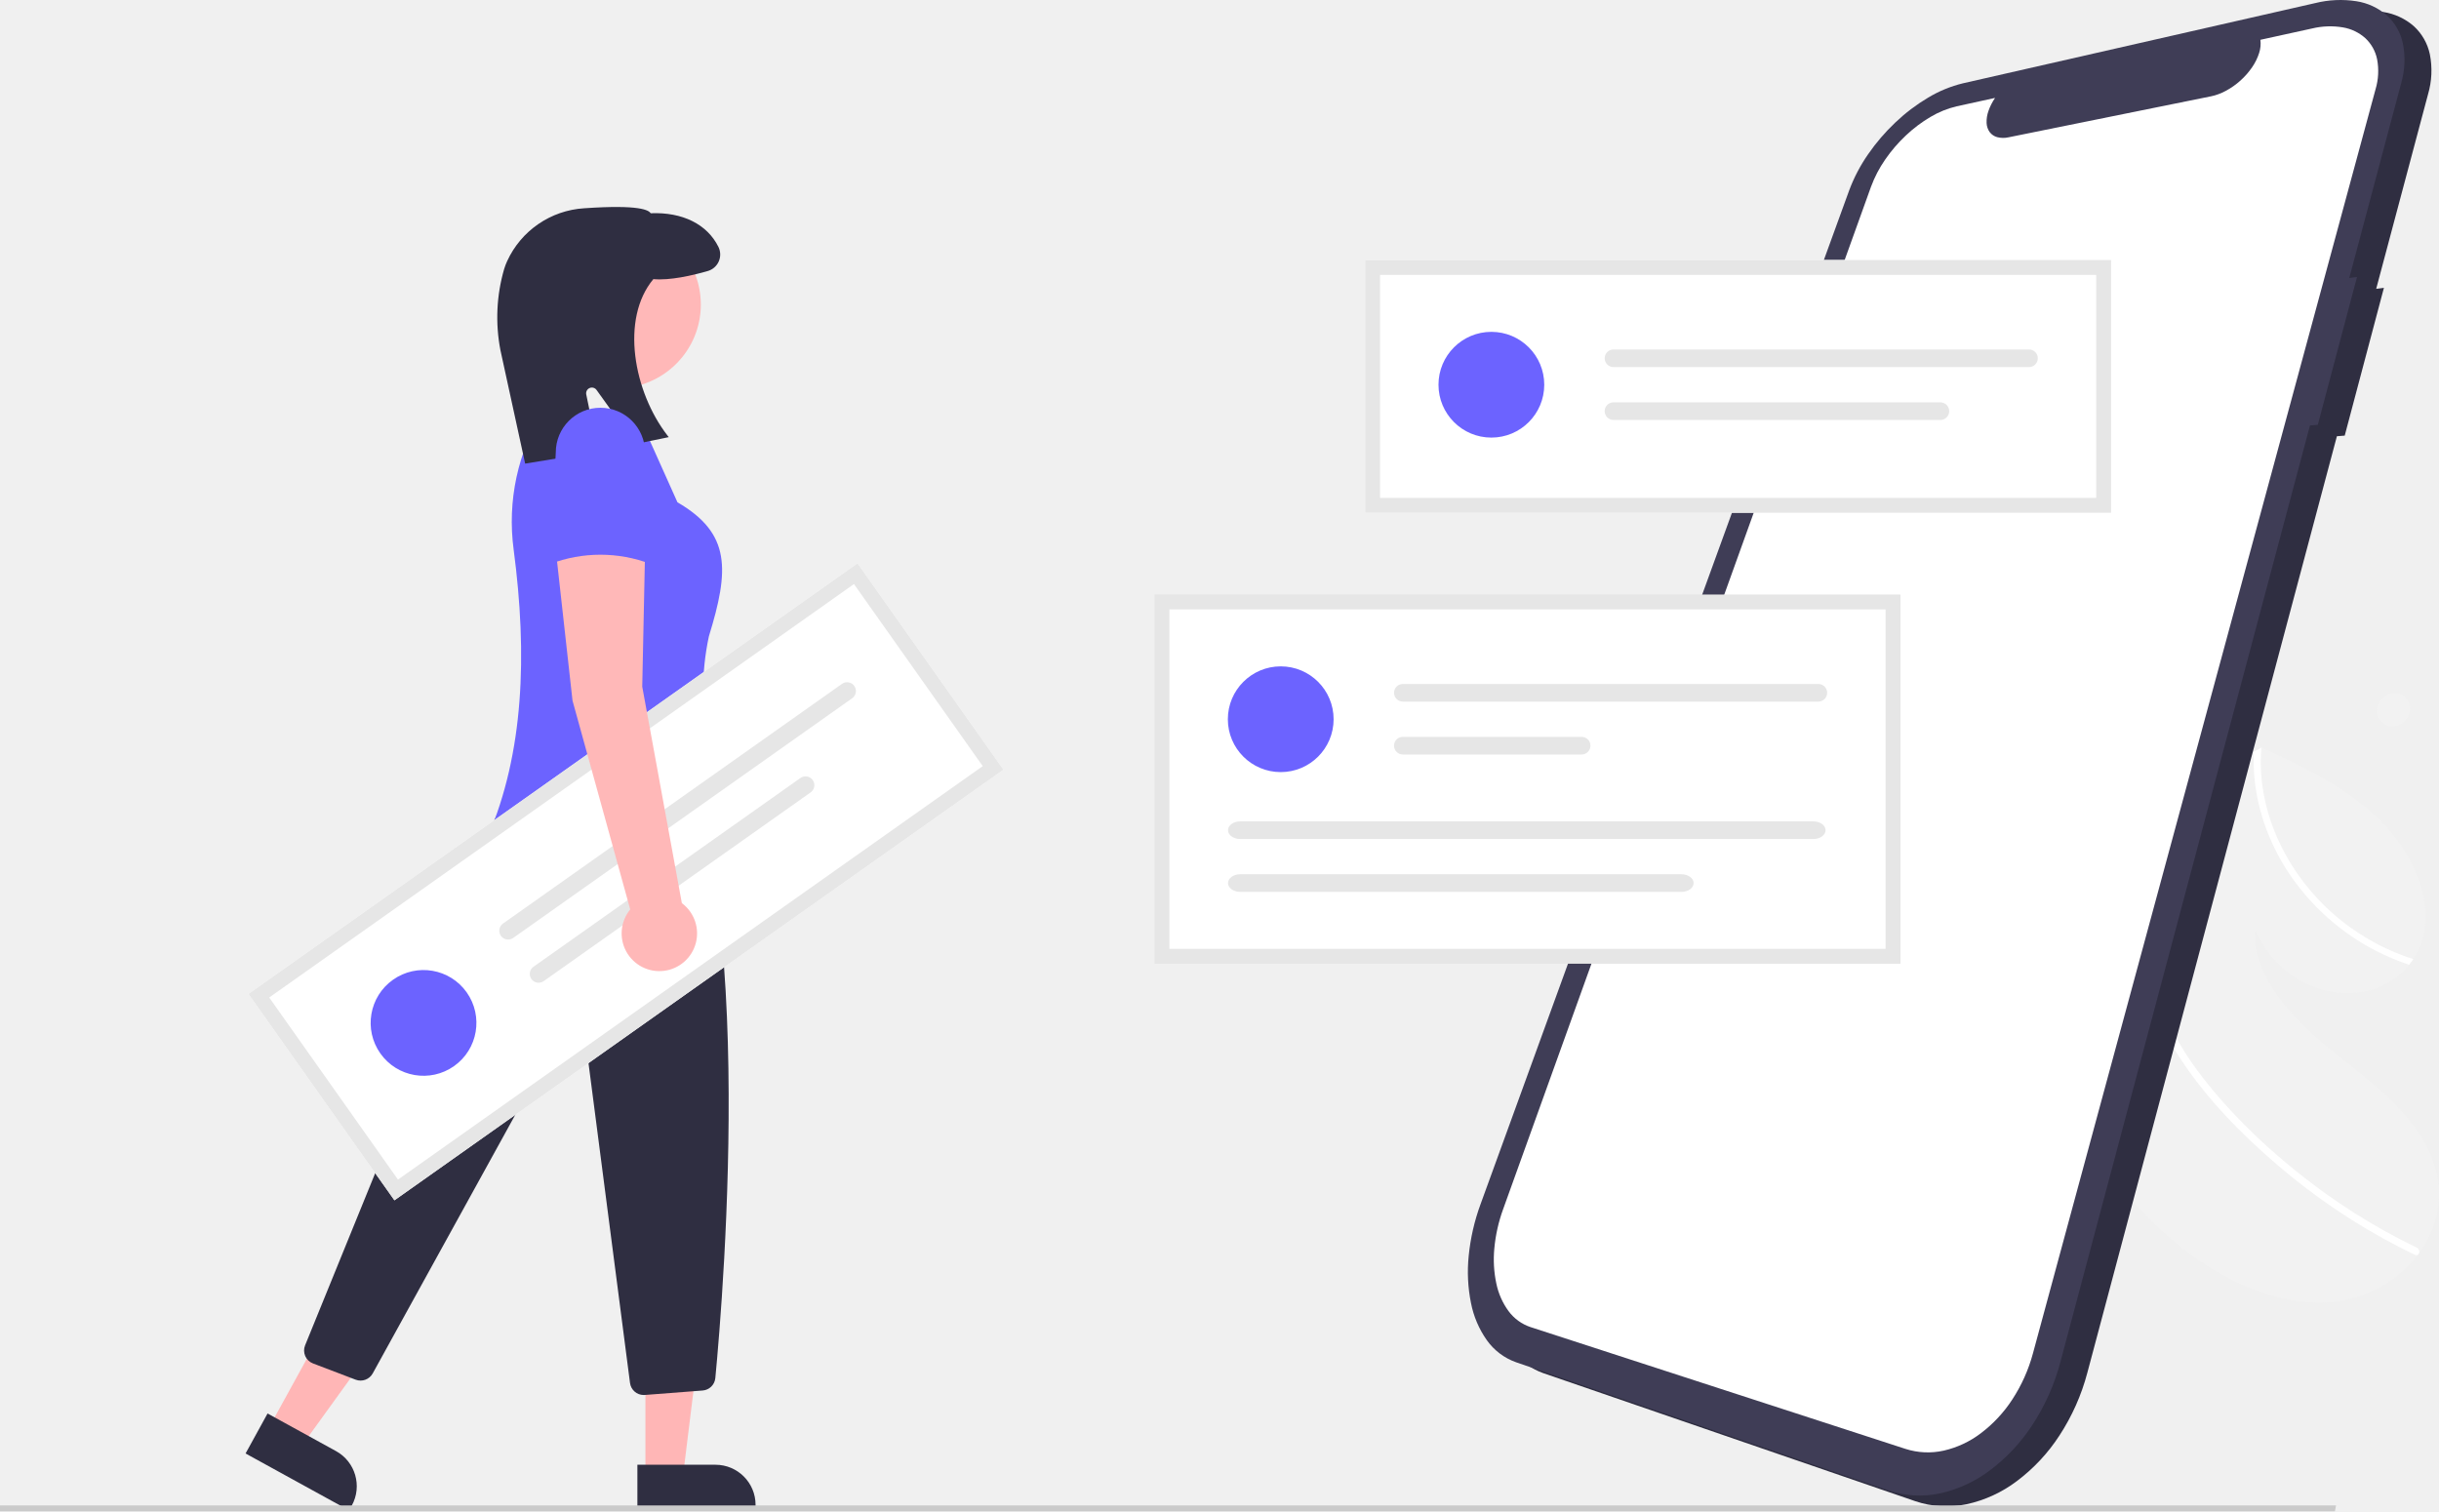
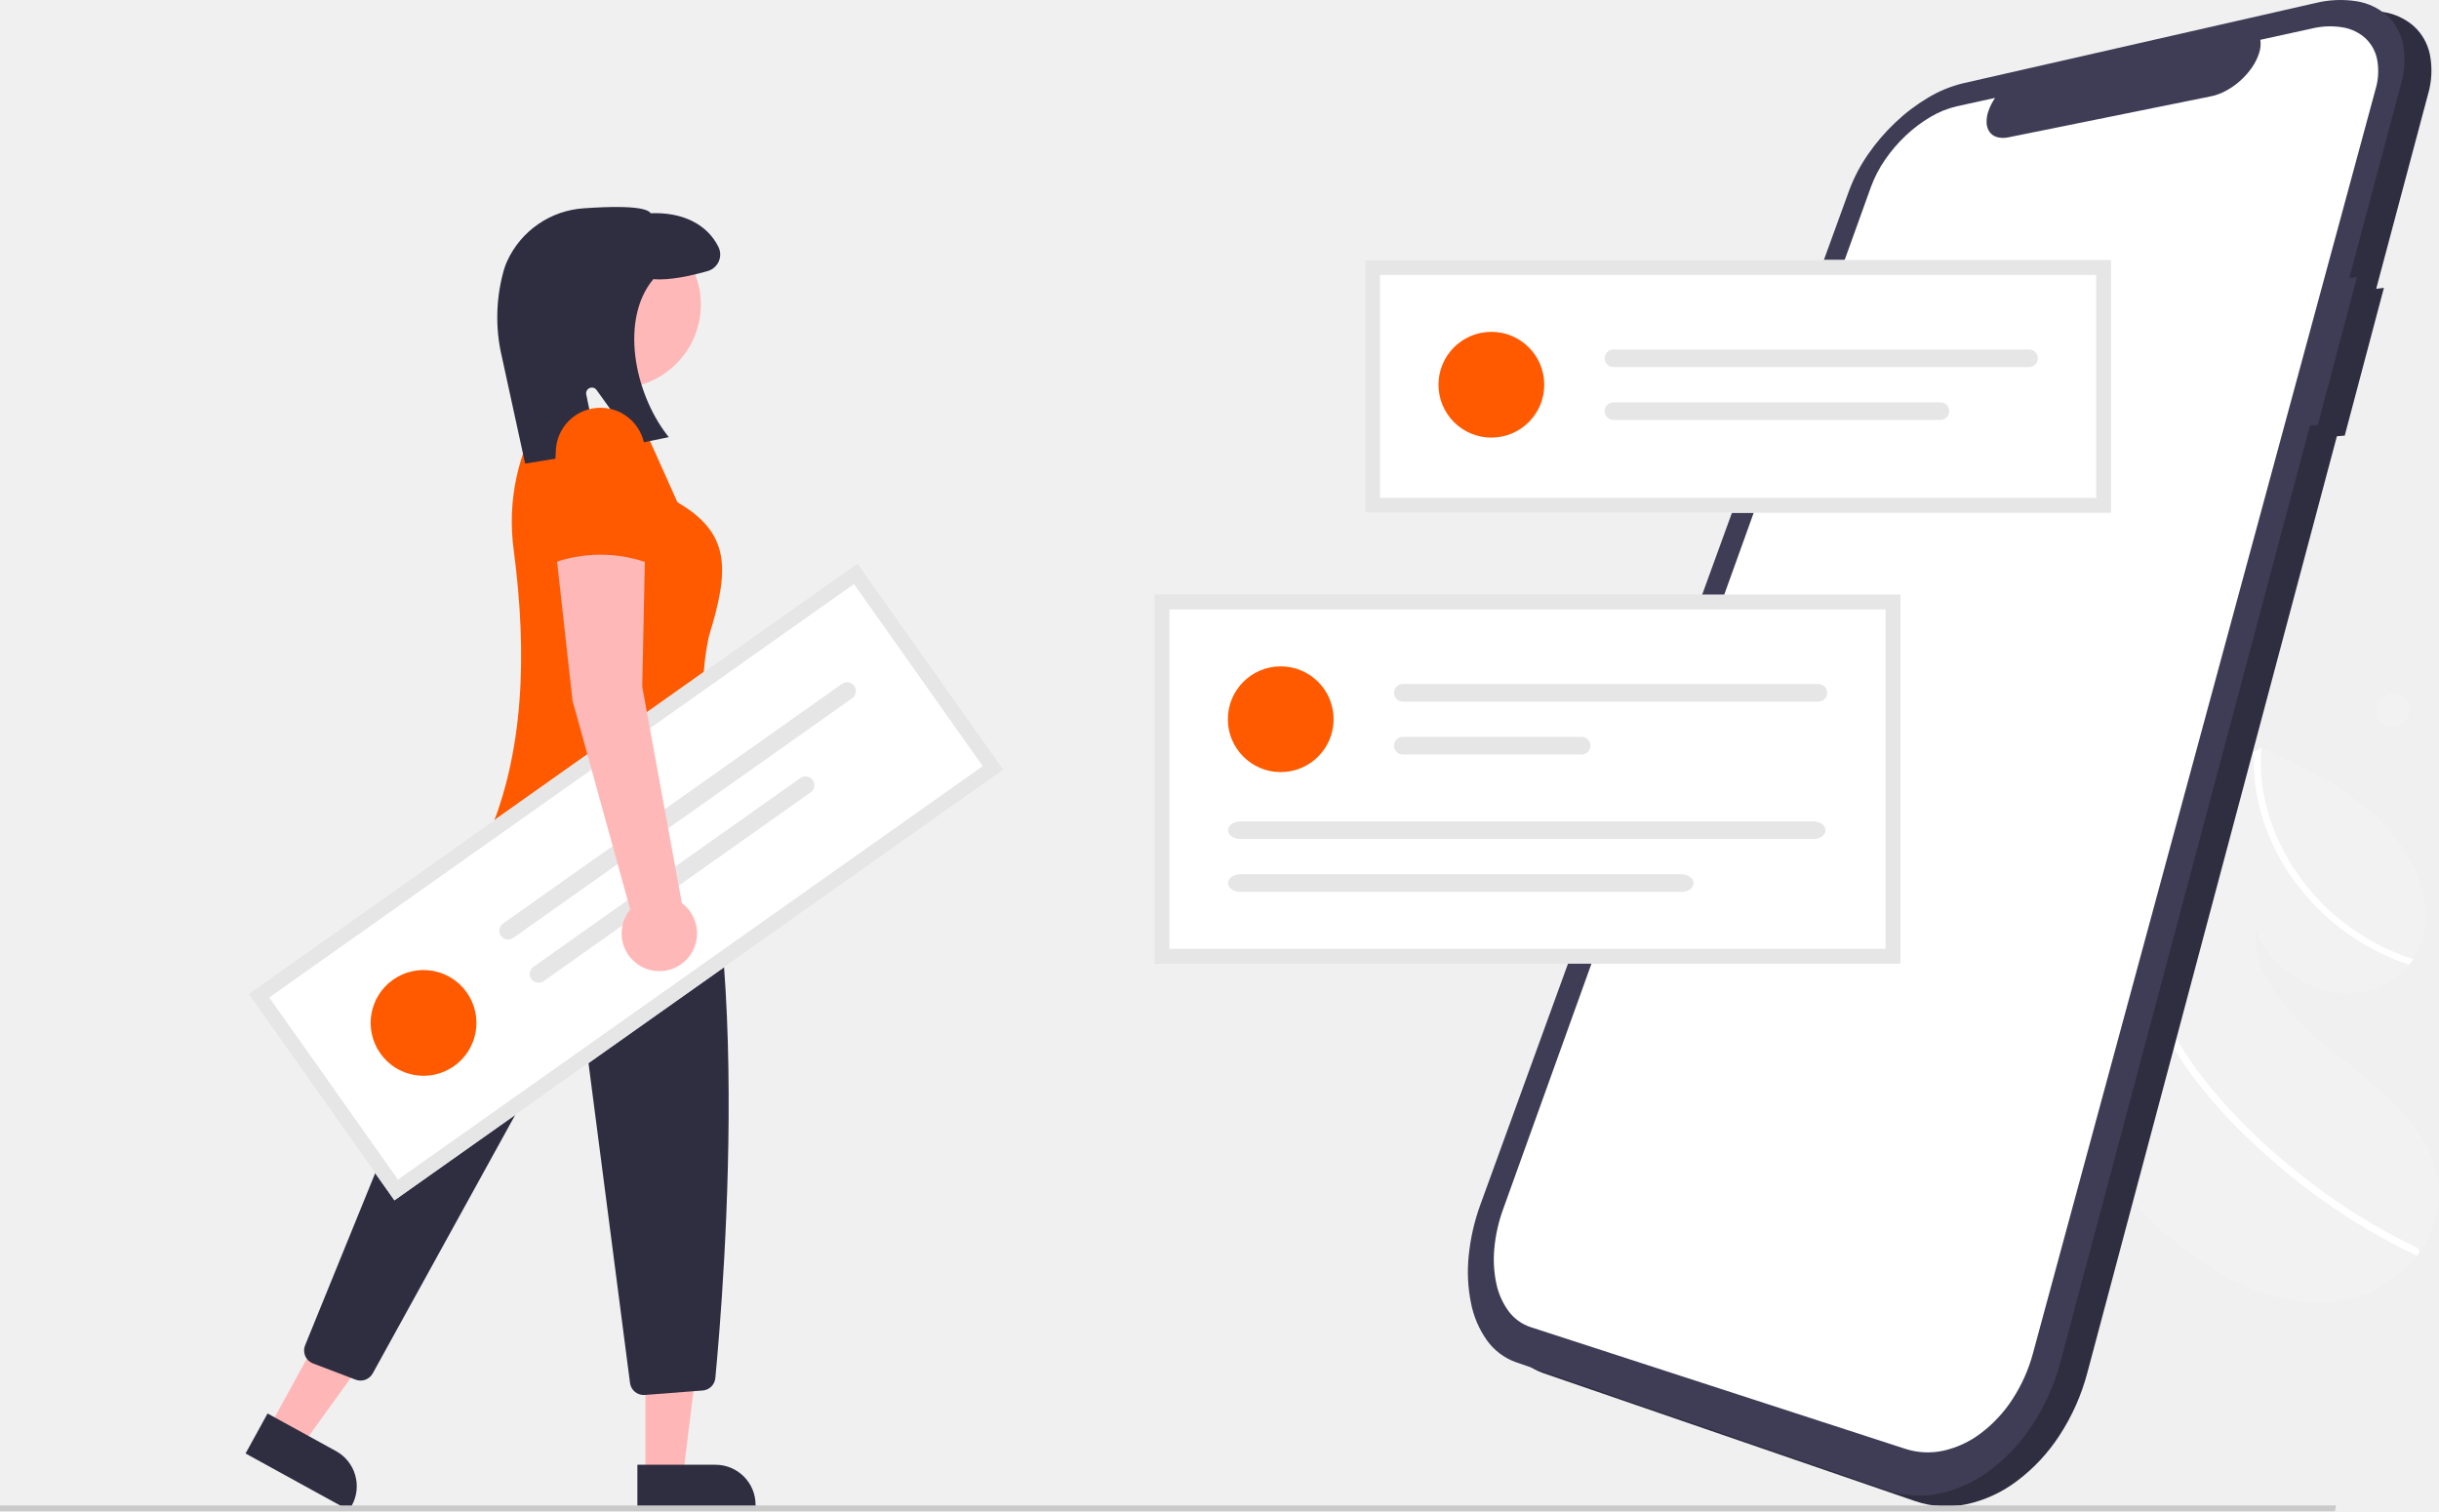
<svg xmlns="http://www.w3.org/2000/svg" id="b62b4fc6-99c8-4b25-8d56-204b1fc1a030" data-name="Layer 1" width="905.719" height="561.282" viewBox="0 0 905.719 561.282">
  <path id="bfbd69ed-0a30-4239-a70d-8568b89194ba" data-name="Path 3" d="M934.202,609.479q-.303-.384-.6-.769t-.593-.772q-.295-.387-.587-.776t-.582-.783q-.485-11.282-.014-22.365.461-11.004,1.862-21.744,1.385-10.659,3.669-20.989,2.266-10.251,5.402-20.115.357-1.137.728-2.265t.755-2.242q.382-1.119.778-2.228t.803-2.209q3.02-8.237,6.649-16.07,3.603-7.779,7.784-15.127,4.148-7.297,8.845-14.144,4.663-6.796,9.846-13.117l.545-.661.546-.657.548-.654.55-.65.396-.467.4-.465q.201-.232.404-.461t.412-.455l.328-.18.326-.178.325-.178.324-.177.02-.007.02-.01.02-.01.021-.007.131-.071.129-.072.127-.072.123-.072.564-.303.562-.298.562-.297.558-.3-.425-.213-1.069-.532.007-.004q.138.059.273.124t.272.126q.138.064.272.128t.27.131l.103.044.105.045.106.045a.726.726,0,0,1,.102.05.555.555,0,0,0,.092.039l.092.039.092.039.092.039c3.894,1.785,7.798,3.596,11.652,5.496s7.648,3.88,11.339,6.011a121.141,121.141,0,0,1,10.688,6.91,87.69,87.69,0,0,1,9.714,8.144,63.862,63.862,0,0,1,8.552,10.322,56.729,56.729,0,0,1,6.012,11.738,42.014,42.014,0,0,1,2.62,12.266,30.2,30.2,0,0,1-1.67,11.895q-.273.746-.589,1.471t-.674,1.428q-.358.703-.759,1.381t-.841,1.332q-.184.273-.375.54t-.388.53q-.197.263-.399.523t-.408.517a27.209,27.209,0,0,1-9.481,7.573,30.323,30.323,0,0,1-11.851,2.939,34.77,34.77,0,0,1-12.72-1.846,38.025,38.025,0,0,1-12.023-6.744,38.664,38.664,0,0,1-3.495-3.273,38.209,38.209,0,0,1-3.034-3.647,37.304,37.304,0,0,1-2.534-3.963,36,36,0,0,1-1.991-4.222,31.567,31.567,0,0,0,2.049,13.215,50.56,50.56,0,0,0,6.897,12.362,90.088,90.088,0,0,0,10.046,11.242c3.681,3.53,7.592,6.839,11.455,9.887s7.861,6.165,11.733,9.415a131.589,131.589,0,0,1,11.028,10.226,67.022,67.022,0,0,1,8.899,11.481,43.47,43.47,0,0,1,5.343,13.227,34.426,34.426,0,0,1-.165,15.432,36.947,36.947,0,0,1-2.525,7.152,40.388,40.388,0,0,1-3.914,6.573l-.141.189-.141.188-.144.187-.147.186a44.711,44.711,0,0,1-13.594,11.803,45.592,45.592,0,0,1-8.369,3.655,47.1,47.1,0,0,1-9.14,1.967,59.57,59.57,0,0,1-17.665-1.011,78.584,78.584,0,0,1-17.316-5.794,105.262,105.262,0,0,1-16.323-9.511,130.053,130.053,0,0,1-14.702-12.114q-1.832-1.746-3.599-3.557t-3.465-3.682q-1.701-1.872-3.327-3.801T934.202,609.479Z" transform="translate(-147.1403 -169.3592)" fill="#f2f2f2" />
  <path id="a2347809-d406-465d-97ee-6d57ebf46a78" data-name="Path 4" d="M1029.153,522.333a86.052,86.052,0,0,1-10.501-6.444,86.924,86.924,0,0,1-17.714-16.951,83.761,83.761,0,0,1-6.819-10.126,81.813,81.813,0,0,1-4.488-9.255,77.526,77.526,0,0,1-3.195-9.513,72.924,72.924,0,0,1-1.87-9.621,68.32,68.32,0,0,1-.524-9.585q.007-.271.013-.538t.013-.538q.007-.271.021-.535l.026-.532q-.23.181-.459.366l-.457.371-.455.374-.453.375-.291.241-.292.243-.29.245-.287.245.396-.466.407-.481q.201-.232.404-.461t.412-.455l.328-.18.326-.178.318-.177.324-.177.02-.007.02-.01.02-.01.021-.007.131-.071.13-.072.127-.072.123-.072.564-.303.562-.298.562-.297.562-.298-.44-.218-1.069-.533.007-.004q.138.059.273.124t.272.126q.138.064.272.128t.27.131l.103.044.105.045.106.045a.708.708,0,0,1,.102.05l-.01.17-.012.159-.009.158-.009.16a64.981,64.981,0,0,0,.837,16.145,72.713,72.713,0,0,0,4.779,15.951,79.622,79.622,0,0,0,8.47,15.012,83.981,83.981,0,0,0,11.859,13.308,85.448,85.448,0,0,0,14.46,10.435,83.216,83.216,0,0,0,7.878,3.975,80.639,80.639,0,0,0,8.188,3.076q-.184.273-.375.54t-.388.53q-.197.263-.399.523t-.408.517q-1.61-.533-3.203-1.135t-3.17-1.268q-1.577-.667-3.132-1.4T1029.153,522.333Z" transform="translate(-147.1403 -169.3592)" fill="#fff" />
  <path id="fd435d97-ab67-4bbc-9247-61e184ba81ed" data-name="Path 5" d="M956.903,562.658q-1.792-2.677-3.384-5.452t-2.974-5.629q-1.383-2.854-2.555-5.78t-2.122-5.903q-.486-1.579-.896-3.169t-.743-3.185q-.333-1.595-.591-3.197t-.436-3.202q-.09-.745-.162-1.494t-.128-1.495q-.056-.748-.094-1.494t-.062-1.49q.357-1.137.728-2.265t.752-2.247q.382-1.119.778-2.228t.805-2.209q-.089.922-.153,1.849t-.101,1.859q-.037.932-.048,1.869t.004,1.877q-.002.513.009,1.025t.027,1.025q.018.512.045,1.025t.061,1.025a65.149,65.149,0,0,0,1.798,11.366,76.157,76.157,0,0,0,3.688,11.054,91.501,91.501,0,0,0,5.312,10.628,110,110,0,0,0,6.659,10.093q3.88,5.246,8.202,10.216t8.972,9.668q4.654,4.693,9.582,9.096t10.019,8.502q5.214,4.208,10.639,8.097t11.027,7.436q5.6,3.546,11.368,6.747t11.667,6.035a1.655,1.655,0,0,1,.481.356,1.719,1.719,0,0,1,.321.49,1.663,1.663,0,0,1,.136.563,1.519,1.519,0,0,1-.076.577,1.233,1.233,0,0,1-.084.233,1.179,1.179,0,0,1-.126.205,1.148,1.148,0,0,1-.163.174,1.13,1.13,0,0,1-.196.134.959.959,0,0,1-.231.072,1,1,0,0,1-.243.013,1.052,1.052,0,0,1-.244-.045,1.12,1.12,0,0,1-.235-.101q-.729-.35-1.457-.702t-1.453-.709q-.726-.357-1.449-.72t-1.446-.737q-6.012-3.089-11.864-6.547t-11.528-7.278q-5.674-3.818-11.143-7.98t-10.707-8.654c-3.373-2.883-6.703-5.864-9.953-8.946s-6.419-6.263-9.47-9.546-5.98-6.665-8.755-10.149S959.322,566.344,956.903,562.658Z" transform="translate(-147.1403 -169.3592)" fill="#fff" />
  <path id="e3ba7b84-95ab-4be0-b084-77760c6da15d" data-name="Path 1" d="M1032.409,276.243l-2.871.373,19.25-72.249a31.188,31.188,0,0,0,.673-14.853,19.606,19.606,0,0,0-5.987-10.465,22.412,22.412,0,0,0-11.275-5.233,38.793,38.793,0,0,0-15.276.684h0l-130.828,29.794a46.2,46.2,0,0,0-12.961,5.332,67.968,67.968,0,0,0-12.134,9.2,74.168,74.168,0,0,0-10.159,11.847,60.39,60.39,0,0,0-7.016,13.408h0l-136.885,376.499a77.742,77.742,0,0,0-4.4,19.21,58.292,58.292,0,0,0,.839,17.455,35.862,35.862,0,0,0,5.908,13.871,22.537,22.537,0,0,0,10.842,8.178h0l138.228,47.586a35.989,35.989,0,0,0,19.077,1.136,47.784,47.784,0,0,0,18.695-8.609,66.208,66.208,0,0,0,15.782-16.913,79.754,79.754,0,0,0,10.361-23.31h0l92.672-347.808,2.908-.233Z" transform="translate(-147.1403 -169.3592)" fill="#2f2e41" />
  <path id="b5993d63-c6a8-428b-8f96-914fd0c3ef98" data-name="Path 1" d="M1022.409,272.243l-2.871.373,19.25-72.249a31.188,31.188,0,0,0,.673-14.853,19.606,19.606,0,0,0-5.987-10.465,22.412,22.412,0,0,0-11.275-5.233,38.793,38.793,0,0,0-15.276.684h0l-130.828,29.794a46.2,46.2,0,0,0-12.961,5.332,67.968,67.968,0,0,0-12.134,9.2,74.168,74.168,0,0,0-10.159,11.847,60.39,60.39,0,0,0-7.016,13.408h0l-136.885,376.499a77.742,77.742,0,0,0-4.4,19.21,58.292,58.292,0,0,0,.839,17.455,35.862,35.862,0,0,0,5.908,13.871,22.537,22.537,0,0,0,10.842,8.178h0l138.228,47.586a35.989,35.989,0,0,0,19.077,1.136,47.784,47.784,0,0,0,18.695-8.609,66.208,66.208,0,0,0,15.782-16.913,79.754,79.754,0,0,0,10.361-23.31h0l92.672-347.808,2.908-.233Z" transform="translate(-147.1403 -169.3592)" fill="#3f3d56" />
  <path id="f76bb9a3-d246-4a39-a954-55c4fdcd575d" data-name="Path 2" d="M1005.766,179.927l-19.231,4.213a11.217,11.217,0,0,1-.485,4.945,20,20,0,0,1-2.579,5.234,27.793,27.793,0,0,1-9.734,8.759q-.7.372-1.395.687t-1.39.572q-.692.257-1.375.454t-1.35.332l-75.19,15.225a8.922,8.922,0,0,1-4.235-.048,5.2,5.2,0,0,1-2.8-1.886,6.206,6.206,0,0,1-1.142-3.38,11.919,11.919,0,0,1,.721-4.549q.2-.589.456-1.186t.558-1.194q.3-.6.655-1.194t.749-1.187l-14.237,3.119a34.194,34.194,0,0,0-9.736,3.94,50.634,50.634,0,0,0-9.156,6.9,55.392,55.392,0,0,0-7.67,8.932,44.984,44.984,0,0,0-5.265,10.107l-136.628,379.771a57.818,57.818,0,0,0-3.246,14.478,43.026,43.026,0,0,0,.737,13.06,26.348,26.348,0,0,0,4.537,10.266,16.72,16.72,0,0,0,8.167,5.935h0l139.245,45.238a27.1,27.1,0,0,0,14.206.637,35.981,35.981,0,0,0,13.81-6.479,49.533,49.533,0,0,0,11.632-12.5,59.489,59.489,0,0,0,7.687-17.178h0l127.226-469.482a23.523,23.523,0,0,0,.577-11.046,14.745,14.745,0,0,0-4.357-7.867,16.61,16.61,0,0,0-8.343-4.021A28.647,28.647,0,0,0,1005.766,179.927Z" transform="translate(-147.1403 -169.3592)" fill="#fff" />
  <path d="M931.091,359.791H654.096V265.926H931.091Z" transform="translate(-147.1403 -169.3592)" fill="#fff" />
  <rect x="431.495" y="223.561" width="271.474" height="131.596" fill="#fff" />
-   <circle cx="475.597" cy="267.117" r="19.637" fill="#6c63ff" />
+   <circle cx="475.597" cy="267.117" r="19.637" fill="#ff5a00" />
  <path d="M668.089,423.385a3.273,3.273,0,0,0,0,6.546H822.378a3.273,3.273,0,0,0,0-6.546Z" transform="translate(-147.1403 -169.3592)" fill="#e6e6e6" />
  <path d="M668.089,443.022a3.273,3.273,0,1,0-.014,6.546H734.48a3.273,3.273,0,1,0,0-6.546Z" transform="translate(-147.1403 -169.3592)" fill="#e6e6e6" />
  <path d="M607.676,474.415c-2.49,0-4.515,1.468-4.515,3.273s2.026,3.273,4.515,3.273H820.547c2.49,0,4.515-1.468,4.515-3.273s-2.026-3.273-4.515-3.273Z" transform="translate(-147.1403 -169.3592)" fill="#e6e6e6" />
  <path d="M607.676,494.052c-2.49,0-4.515,1.468-4.515,3.273s2.026,3.273,4.515,3.273H771.547c2.49,0,4.515-1.468,4.515-3.273s-2.026-3.273-4.515-3.273Z" transform="translate(-147.1403 -169.3592)" fill="#e6e6e6" />
  <path d="M852.87,527.277H575.874V390.16H852.87Zm-271.474-5.522H847.349V395.681H581.396Z" transform="translate(-147.1403 -169.3592)" fill="#e6e6e6" />
-   <circle cx="553.819" cy="142.883" r="19.637" fill="#6c63ff" />
+   <circle cx="553.819" cy="142.883" r="19.637" fill="#ff5a00" />
  <path d="M746.31,299.151a3.273,3.273,0,0,0,0,6.546H900.599a3.273,3.273,0,0,0,0-6.546Z" transform="translate(-147.1403 -169.3592)" fill="#e6e6e6" />
  <path d="M746.31,318.788a3.273,3.273,0,1,0-.014,6.546H867.701a3.273,3.273,0,1,0,0-6.546Z" transform="translate(-147.1403 -169.3592)" fill="#e6e6e6" />
  <path d="M931.091,359.791H654.096V265.926H931.091Zm-271.474-5.522H925.57V271.447H659.617Z" transform="translate(-147.1403 -169.3592)" fill="#e6e6e6" />
  <polygon points="239.685 547.988 253.648 547.988 260.291 494.129 239.682 494.13 239.685 547.988" fill="#ffb6b6" />
  <path d="M383.833,713.357h43.884a0,0,0,0,1,0,0v16.955a0,0,0,0,1,0,0H398.72a14.887,14.887,0,0,1-14.887-14.887v-2.068A0,0,0,0,1,383.833,713.357Z" transform="translate(664.4436 1274.292) rotate(179.9974)" fill="#2f2e41" />
  <polygon points="100.06 529.892 112.296 536.619 144.066 492.624 126.007 482.696 100.06 529.892" fill="#ffb6b6" />
  <path d="M239.702,703.836h43.884a0,0,0,0,1,0,0v16.955a0,0,0,0,1,0,0H254.589a14.887,14.887,0,0,1-14.887-14.887V703.836A0,0,0,0,1,239.702,703.836Z" transform="translate(0.61194 1293.205) rotate(-151.199)" fill="#2f2e41" />
  <path d="M386.173,687.453a5.125,5.125,0,0,1-5.078-4.466L363.633,548.423a2.847,2.847,0,0,0-5.317-1.009L285.538,679.453a5.153,5.153,0,0,1-6.313,2.317l-15.863-6.044a5.125,5.125,0,0,1-2.922-6.721l50.415-123.846a3.948,3.948,0,0,0,.257-.981c6.828-52.851,24.202-79.727,29.364-86.706a3.969,3.969,0,0,0,.565-3.614l-.71-2.129a5.123,5.123,0,0,1,.986-4.985c18.6-21.186,51.02-9.625,51.346-9.506l.162.06.102.139c36.352,49.854,22.912,211.781,19.848,243.735a5.111,5.111,0,0,1-4.708,4.613l-21.496,1.655C386.437,687.449,386.305,687.453,386.173,687.453Z" transform="translate(-147.1403 -169.3592)" fill="#2f2e41" />
  <circle cx="229.176" cy="113.113" r="31.075" fill="#ffb8b8" />
-   <path d="M328.274,480.208l91.44,8.322c-7.972-27.72-15.276-55.343-9.322-82.866,7.56-24.572,8.263-38.184-11.681-49.756l-13.466-30.039-24.371-.886L348.991,321.726a78.256,78.256,0,0,0-11.108,51.75C343.049,412.655,341.654,449.01,328.274,480.208Z" transform="translate(-147.1403 -169.3592)" fill="#6c63ff" />
+   <path d="M328.274,480.208l91.44,8.322c-7.972-27.72-15.276-55.343-9.322-82.866,7.56-24.572,8.263-38.184-11.681-49.756l-13.466-30.039-24.371-.886L348.991,321.726a78.256,78.256,0,0,0-11.108,51.75C343.049,412.655,341.654,449.01,328.274,480.208Z" transform="translate(-147.1403 -169.3592)" fill="#ff5a00" />
  <path d="M342.154,341.541l-9.198-42.215a64.257,64.257,0,0,1,1.405-30.069,24.652,24.652,0,0,1,1.117-2.936A33.758,33.758,0,0,1,364.064,246.707c20.903-1.444,23.972.76,24.728,1.847,11.812-.477,20.971,4.086,25.15,12.531a6.381,6.381,0,0,1-3.984,8.936c-5.838,1.683-14.043,3.553-20.196,3.003-12.335,14.795-7.292,41.902,5.222,58.053l.492.635-12.399,2.541-14.408-20.065a2.134,2.134,0,0,0-3.824,1.675l4.375,21.251Z" transform="translate(-147.1403 -169.3592)" fill="#2f2e41" />
  <polygon points="867.081 561.282 0 561.282 0 559.101 867.476 559.101 867.081 561.282" fill="#cacaca" />
  <path d="M519.772,455.212,293.611,615.144l-54.196-76.639L465.576,378.573Z" transform="translate(-147.1403 -169.3592)" fill="#fff" />
-   <circle cx="304.42" cy="549.263" r="19.637" transform="translate(-408.4046 107.2087) rotate(-35.26633)" fill="#6c63ff" />
+   <circle cx="304.42" cy="549.263" r="19.637" transform="translate(-408.4046 107.2087) rotate(-35.26633)" fill="#ff5a00" />
  <path d="M333.89,512.389a3.273,3.273,0,0,0,3.779,5.344l125.973-89.083a3.273,3.273,0,0,0-3.779-5.344Z" transform="translate(-147.1403 -169.3592)" fill="#e6e6e6" />
  <path d="M345.228,528.422a3.273,3.273,0,0,0,3.768,5.352l.011-.008L448.12,463.678a3.273,3.273,0,1,0-3.779-5.344Z" transform="translate(-147.1403 -169.3592)" fill="#e6e6e6" />
  <path d="M519.772,455.212,293.611,615.144l-54.196-76.639L465.576,378.573ZM294.931,607.447,512.076,453.892l-47.82-67.623L247.112,539.825Z" transform="translate(-147.1403 -169.3592)" fill="#e6e6e6" />
  <path id="ecbdc040-0b9a-4be9-8952-5ef77de340c4" data-name="Ellipse 1" d="M1036.187,426.818a5.786,5.786,0,0,1,2.348.4,5.541,5.541,0,0,1,1.887,1.255,5.609,5.609,0,0,1,1.234,1.915,5.958,5.958,0,0,1,.39,2.382,6.439,6.439,0,0,1-.571,2.412,6.756,6.756,0,0,1-1.384,2,6.678,6.678,0,0,1-1.99,1.372,6.254,6.254,0,0,1-2.389.546,5.779,5.779,0,0,1-2.346-.421,5.539,5.539,0,0,1-1.875-1.265,5.613,5.613,0,0,1-1.22-1.916,5.962,5.962,0,0,1-.38-2.371,6.441,6.441,0,0,1,.569-2.4,6.756,6.756,0,0,1,1.372-1.982,6.681,6.681,0,0,1,1.976-1.373A6.261,6.261,0,0,1,1036.187,426.818Z" transform="translate(-147.1403 -169.3592)" fill="#f2f2f2" />
  <path d="M400.346,504.779l-14.707-80.398,1.036-49.72-33.147-1.036,6.215,55.935,21.432,77.563a14.007,14.007,0,1,0,19.171-2.345Z" transform="translate(-147.1403 -169.3592)" fill="#ffb8b8" />
-   <path d="M351.457,378.804a52.381,52.381,0,0,1,37.29,0L386.675,337.371a16.573,16.573,0,0,0-16.573-16.573h0a16.573,16.573,0,0,0-16.573,16.573Z" transform="translate(-147.1403 -169.3592)" fill="#6c63ff" />
+   <path d="M351.457,378.804a52.381,52.381,0,0,1,37.29,0L386.675,337.371a16.573,16.573,0,0,0-16.573-16.573h0a16.573,16.573,0,0,0-16.573,16.573Z" transform="translate(-147.1403 -169.3592)" fill="#ff5a00" />
</svg>
